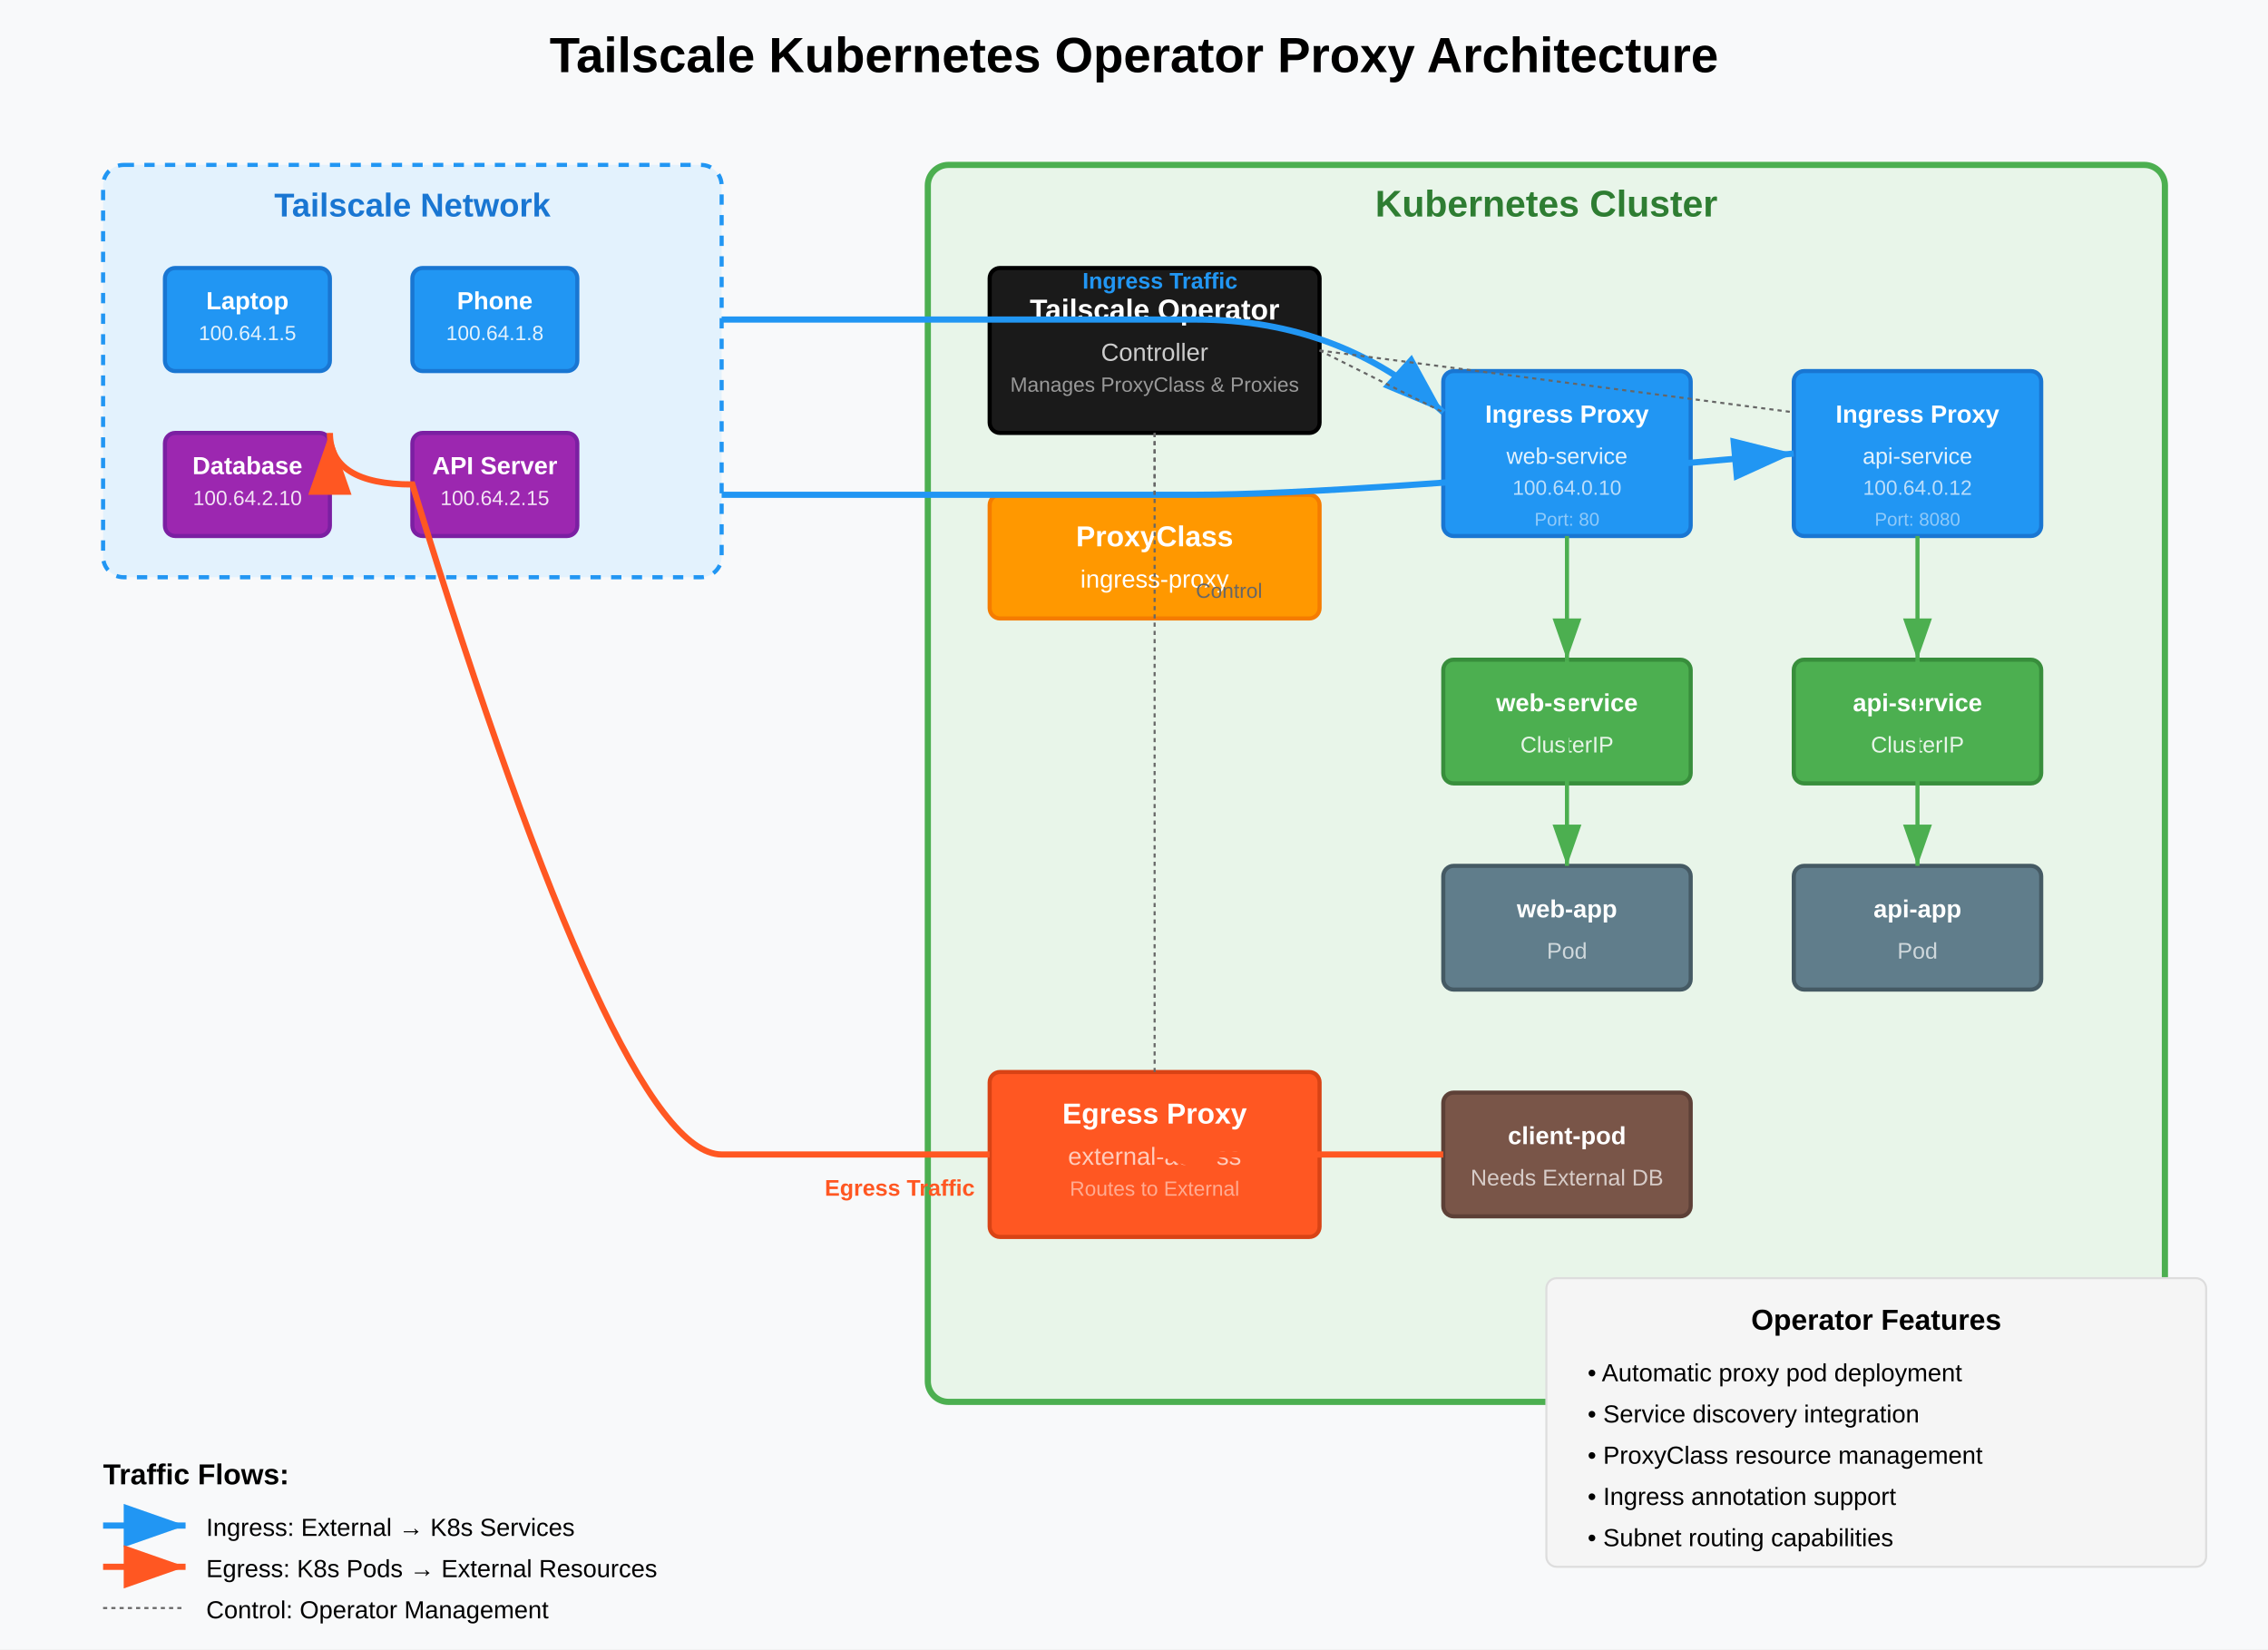
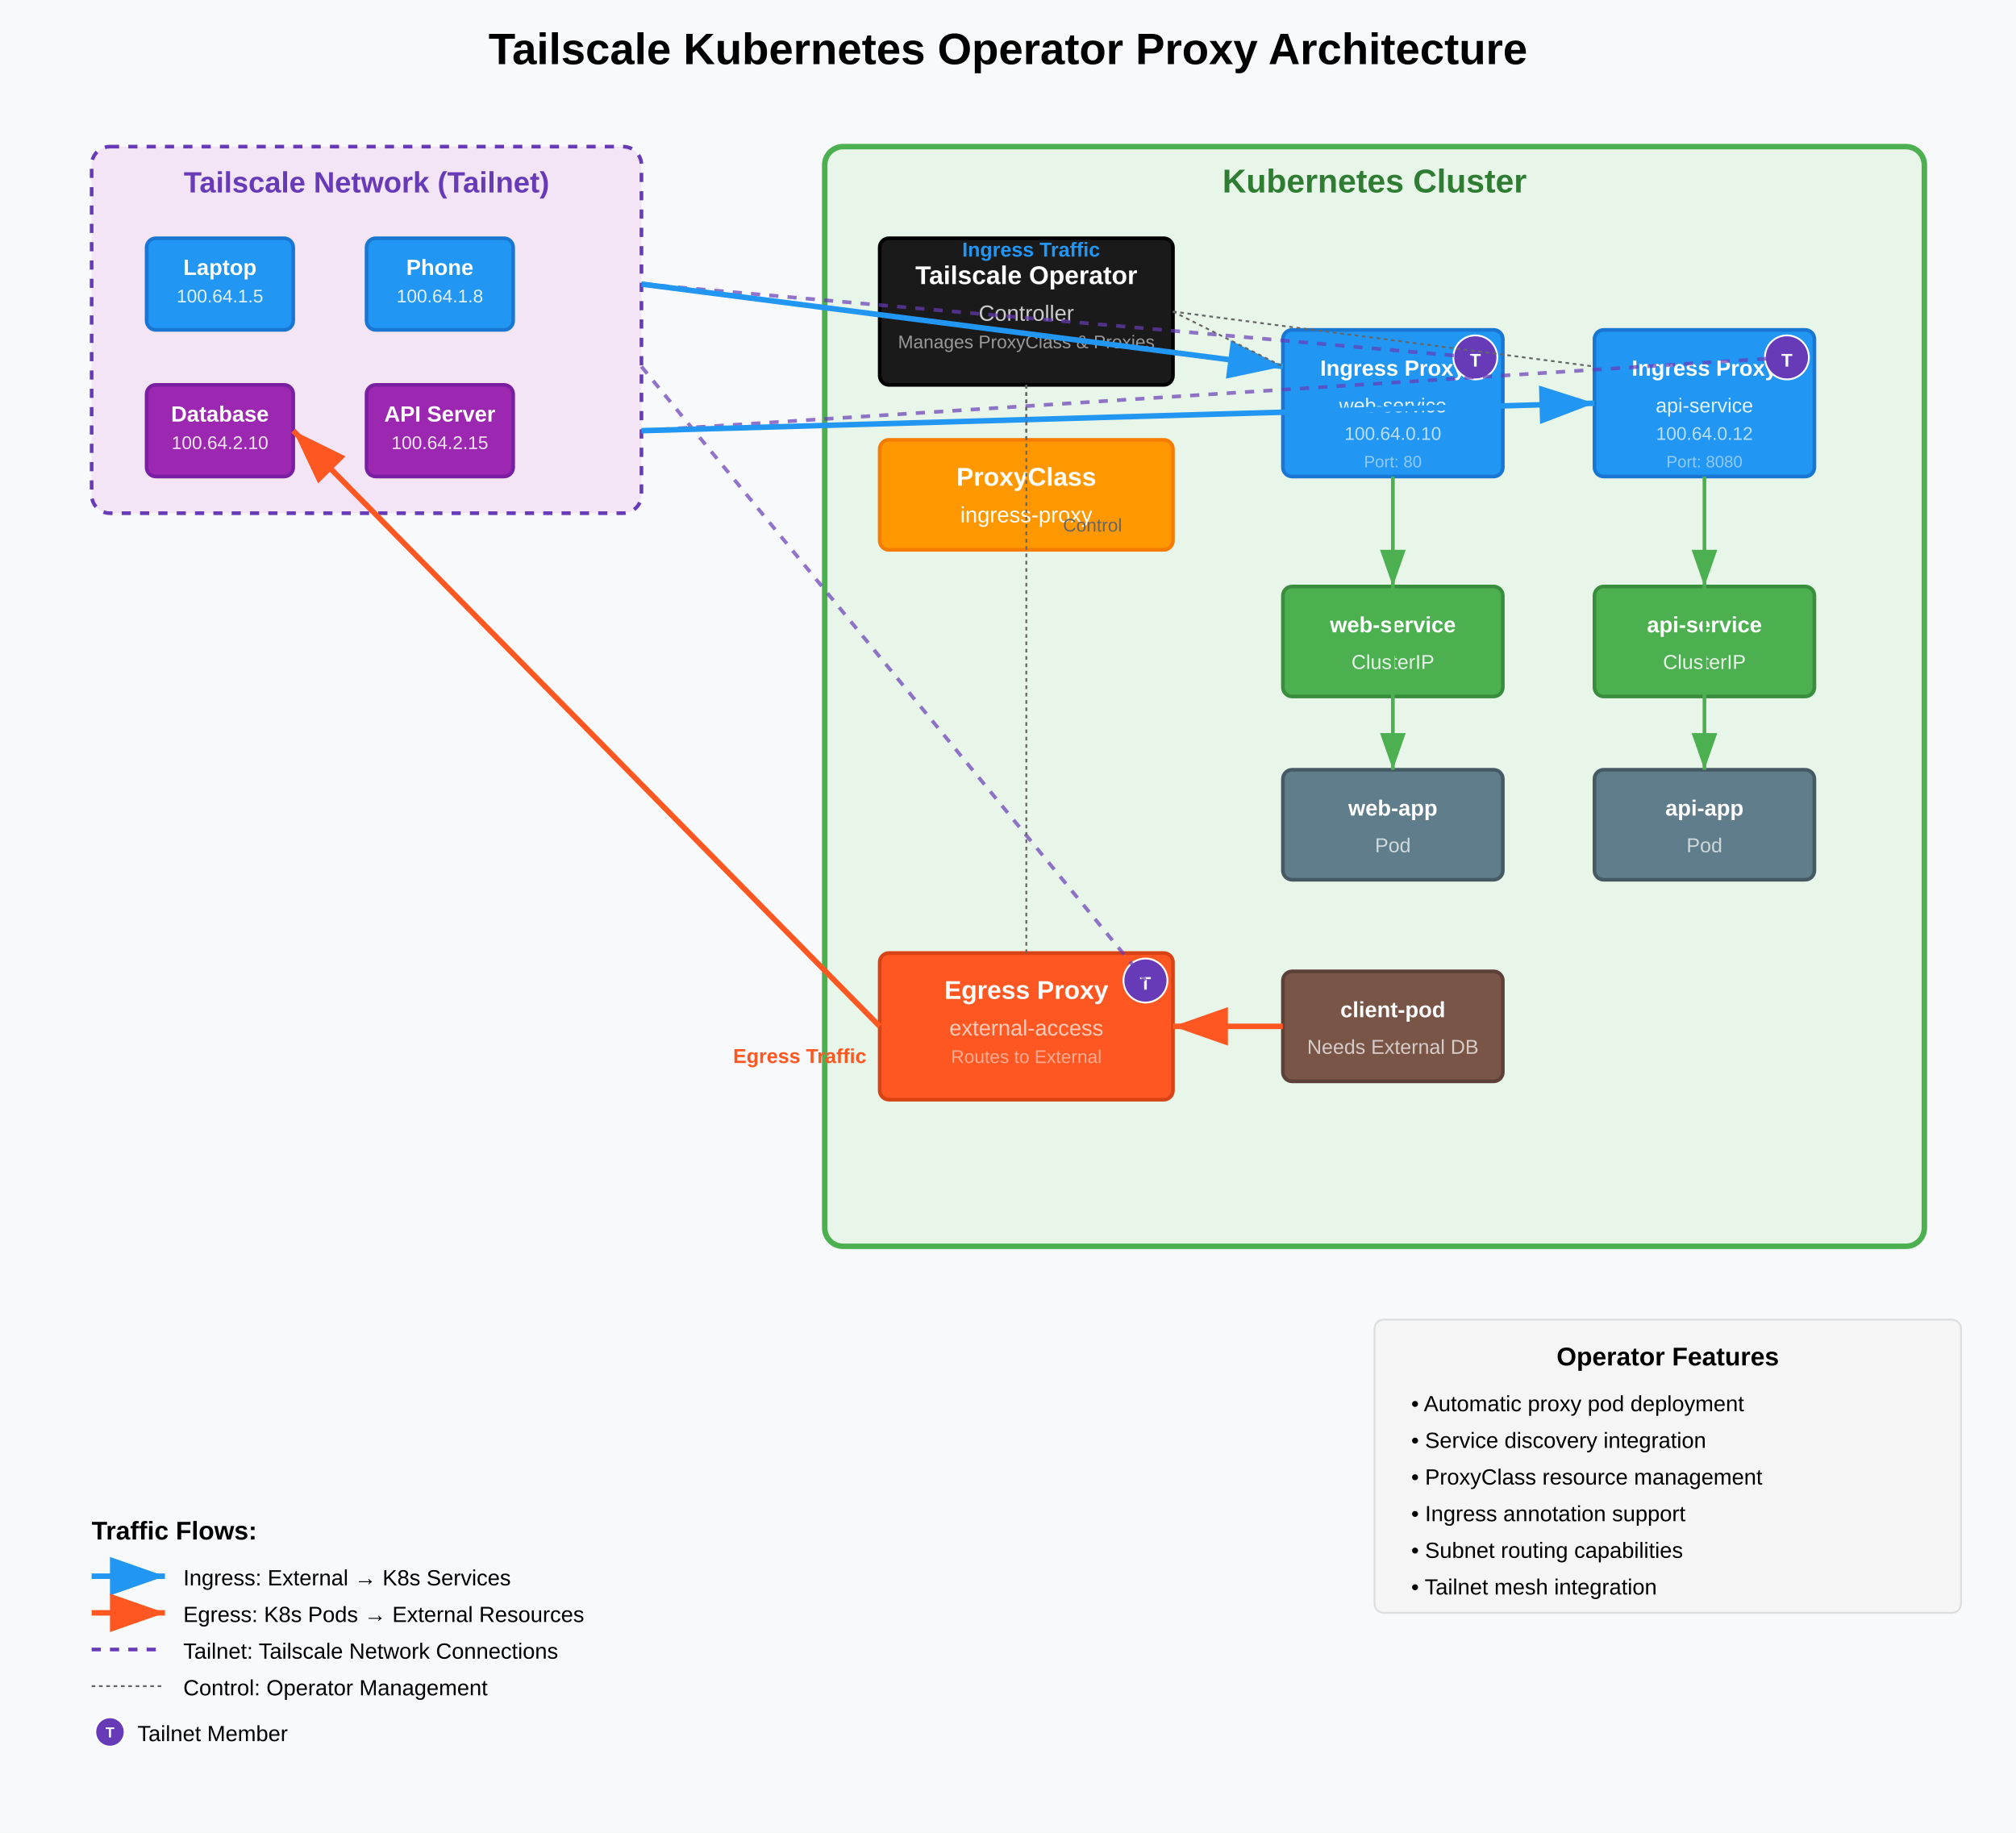
- <svg xmlns="http://www.w3.org/2000/svg" width="1100" height="800">
-   <rect width="1100" height="800" fill="#f8f9fa" />
+ <svg xmlns="http://www.w3.org/2000/svg" width="1100" height="1000" viewBox="0 0 1100 1000">
+   <rect width="1100" height="1000" fill="#f8f9fa" />
  <text x="550" y="35" text-anchor="middle" font-family="Arial, sans-serif" font-size="24" font-weight="bold">Tailscale Kubernetes Operator Proxy Architecture</text>
-   <rect x="50" y="80" width="300" height="200" fill="#e3f2fd" stroke="#2196f3" stroke-width="2" rx="10" stroke-dasharray="5,5" />
-   <text x="200" y="105" text-anchor="middle" font-family="Arial, sans-serif" font-size="16" font-weight="bold" fill="#1976d2">Tailscale Network</text>
+   <rect x="50" y="80" width="300" height="200" fill="#f3e5f5" stroke="#673ab7" stroke-width="2" rx="10" stroke-dasharray="5,5" />
+   <text x="200" y="105" text-anchor="middle" font-family="Arial, sans-serif" font-size="16" font-weight="bold" fill="#673ab7">Tailscale Network (Tailnet)</text>
  <rect x="80" y="130" width="80" height="50" fill="#2196f3" stroke="#1976d2" stroke-width="2" rx="5" />
  <text x="120" y="150" text-anchor="middle" font-family="Arial, sans-serif" font-size="12" fill="white" font-weight="bold">Laptop</text>
  <text x="120" y="165" text-anchor="middle" font-family="Arial, sans-serif" font-size="10" fill="#e3f2fd">100.64.1.5</text>
  <rect x="200" y="130" width="80" height="50" fill="#2196f3" stroke="#1976d2" stroke-width="2" rx="5" />
  <text x="240" y="150" text-anchor="middle" font-family="Arial, sans-serif" font-size="12" fill="white" font-weight="bold">Phone</text>
  <text x="240" y="165" text-anchor="middle" font-family="Arial, sans-serif" font-size="10" fill="#e3f2fd">100.64.1.8</text>
  <rect x="80" y="210" width="80" height="50" fill="#9c27b0" stroke="#7b1fa2" stroke-width="2" rx="5" />
  <text x="120" y="230" text-anchor="middle" font-family="Arial, sans-serif" font-size="12" fill="white" font-weight="bold">Database</text>
  <text x="120" y="245" text-anchor="middle" font-family="Arial, sans-serif" font-size="10" fill="#f3e5f5">100.64.2.10</text>
  <rect x="200" y="210" width="80" height="50" fill="#9c27b0" stroke="#7b1fa2" stroke-width="2" rx="5" />
  <text x="240" y="230" text-anchor="middle" font-family="Arial, sans-serif" font-size="12" fill="white" font-weight="bold">API Server</text>
  <text x="240" y="245" text-anchor="middle" font-family="Arial, sans-serif" font-size="10" fill="#f3e5f5">100.64.2.15</text>
  <rect x="450" y="80" width="600" height="600" fill="#e8f5e9" stroke="#4caf50" stroke-width="3" rx="10" />
  <text x="750" y="105" text-anchor="middle" font-family="Arial, sans-serif" font-size="18" font-weight="bold" fill="#2e7d32">Kubernetes Cluster</text>
  <rect x="480" y="130" width="160" height="80" fill="#1a1a1a" stroke="#000" stroke-width="2" rx="5" />
  <text x="560" y="155" text-anchor="middle" font-family="Arial, sans-serif" font-size="14" fill="white" font-weight="bold">Tailscale Operator</text>
  <text x="560" y="175" text-anchor="middle" font-family="Arial, sans-serif" font-size="12" fill="#ccc">Controller</text>
  <text x="560" y="190" text-anchor="middle" font-family="Arial, sans-serif" font-size="10" fill="#999">Manages ProxyClass &amp; Proxies</text>
  <rect x="480" y="240" width="160" height="60" fill="#ff9800" stroke="#f57c00" stroke-width="2" rx="5" />
  <text x="560" y="265" text-anchor="middle" font-family="Arial, sans-serif" font-size="14" fill="white" font-weight="bold">ProxyClass</text>
  <text x="560" y="285" text-anchor="middle" font-family="Arial, sans-serif" font-size="12" fill="white">ingress-proxy</text>
  <g id="ingress-proxies">
    <rect x="700" y="180" width="120" height="80" fill="#2196f3" stroke="#1976d2" stroke-width="2" rx="5" />
    <text x="760" y="205" text-anchor="middle" font-family="Arial, sans-serif" font-size="12" fill="white" font-weight="bold">Ingress Proxy</text>
    <text x="760" y="225" text-anchor="middle" font-family="Arial, sans-serif" font-size="11" fill="#e3f2fd">web-service</text>
    <text x="760" y="240" text-anchor="middle" font-family="Arial, sans-serif" font-size="10" fill="#bbdefb">100.64.0.10</text>
    <text x="760" y="255" text-anchor="middle" font-family="Arial, sans-serif" font-size="9" fill="#90caf9">Port: 80</text>
+     <circle cx="805" cy="195" r="12" fill="#673ab7" stroke="white" stroke-width="1" />
+     <text x="805" y="200" text-anchor="middle" font-family="Arial, sans-serif" font-size="10" fill="white" font-weight="bold">T</text>
    <rect x="870" y="180" width="120" height="80" fill="#2196f3" stroke="#1976d2" stroke-width="2" rx="5" />
    <text x="930" y="205" text-anchor="middle" font-family="Arial, sans-serif" font-size="12" fill="white" font-weight="bold">Ingress Proxy</text>
    <text x="930" y="225" text-anchor="middle" font-family="Arial, sans-serif" font-size="11" fill="#e3f2fd">api-service</text>
    <text x="930" y="240" text-anchor="middle" font-family="Arial, sans-serif" font-size="10" fill="#bbdefb">100.64.0.12</text>
    <text x="930" y="255" text-anchor="middle" font-family="Arial, sans-serif" font-size="9" fill="#90caf9">Port: 8080</text>
+     <circle cx="975" cy="195" r="12" fill="#673ab7" stroke="white" stroke-width="1" />
+     <text x="975" y="200" text-anchor="middle" font-family="Arial, sans-serif" font-size="10" fill="white" font-weight="bold">T</text>
  </g>
  <g id="k8s-services">
    <rect x="700" y="320" width="120" height="60" fill="#4caf50" stroke="#388e3c" stroke-width="2" rx="5" />
    <text x="760" y="345" text-anchor="middle" font-family="Arial, sans-serif" font-size="12" fill="white" font-weight="bold">web-service</text>
    <text x="760" y="365" text-anchor="middle" font-family="Arial, sans-serif" font-size="11" fill="#e8f5e9">ClusterIP</text>
    <rect x="870" y="320" width="120" height="60" fill="#4caf50" stroke="#388e3c" stroke-width="2" rx="5" />
    <text x="930" y="345" text-anchor="middle" font-family="Arial, sans-serif" font-size="12" fill="white" font-weight="bold">api-service</text>
    <text x="930" y="365" text-anchor="middle" font-family="Arial, sans-serif" font-size="11" fill="#e8f5e9">ClusterIP</text>
  </g>
  <g id="app-pods">
    <rect x="700" y="420" width="120" height="60" fill="#607d8b" stroke="#455a64" stroke-width="2" rx="5" />
    <text x="760" y="445" text-anchor="middle" font-family="Arial, sans-serif" font-size="12" fill="white" font-weight="bold">web-app</text>
    <text x="760" y="465" text-anchor="middle" font-family="Arial, sans-serif" font-size="11" fill="#cfd8dc">Pod</text>
    <rect x="870" y="420" width="120" height="60" fill="#607d8b" stroke="#455a64" stroke-width="2" rx="5" />
    <text x="930" y="445" text-anchor="middle" font-family="Arial, sans-serif" font-size="12" fill="white" font-weight="bold">api-app</text>
    <text x="930" y="465" text-anchor="middle" font-family="Arial, sans-serif" font-size="11" fill="#cfd8dc">Pod</text>
  </g>
  <rect x="480" y="520" width="160" height="80" fill="#ff5722" stroke="#d84315" stroke-width="2" rx="5" />
  <text x="560" y="545" text-anchor="middle" font-family="Arial, sans-serif" font-size="14" fill="white" font-weight="bold">Egress Proxy</text>
  <text x="560" y="565" text-anchor="middle" font-family="Arial, sans-serif" font-size="12" fill="#ffccbc">external-access</text>
  <text x="560" y="580" text-anchor="middle" font-family="Arial, sans-serif" font-size="10" fill="#ffab91">Routes to External</text>
+   <circle cx="625" cy="535" r="12" fill="#673ab7" stroke="white" stroke-width="1" />
+   <text x="625" y="540" text-anchor="middle" font-family="Arial, sans-serif" font-size="10" fill="white" font-weight="bold">T</text>
  <rect x="700" y="530" width="120" height="60" fill="#795548" stroke="#5d4037" stroke-width="2" rx="5" />
  <text x="760" y="555" text-anchor="middle" font-family="Arial, sans-serif" font-size="12" fill="white" font-weight="bold">client-pod</text>
  <text x="760" y="575" text-anchor="middle" font-family="Arial, sans-serif" font-size="11" fill="#d7ccc8">Needs External DB</text>
+   <g id="tailnet-connections" stroke="#673ab7" stroke-width="2" fill="none" stroke-dasharray="5,5" opacity="0.7">
+     <line x1="350" y1="155" x2="805" y2="195" />
+     <line x1="350" y1="235" x2="975" y2="195" />
+     <line x1="350" y1="200" x2="625" y2="535" />
+   </g>
  <g id="ingress-flow" stroke="#2196f3" stroke-width="3" fill="none" marker-end="url(#arrowhead-blue)">
-     <path d="M 350 155 Q 400 155 450 155 Q 500 155 580 155 Q 650 155 700 200" />
-     <path d="M 350 240 Q 400 240 450 240 Q 500 240 580 240 Q 650 240 870 220" />
+     <line x1="350" y1="155" x2="700" y2="200" />
+     <line x1="350" y1="235" x2="870" y2="220" />
  </g>
  <g id="service-pod-flow" stroke="#4caf50" stroke-width="2" fill="none" marker-end="url(#arrowhead-green)">
    <line x1="760" y1="320" x2="760" y2="420" />
    <line x1="930" y1="320" x2="930" y2="420" />
    <line x1="760" y1="260" x2="760" y2="320" />
    <line x1="930" y1="260" x2="930" y2="320" />
  </g>
  <g id="egress-flow" stroke="#ff5722" stroke-width="3" fill="none" marker-end="url(#arrowhead-red)">
-     <path d="M 700 560 Q 650 560 600 560 Q 580 560 560 560" />
-     <path d="M 480 560 Q 400 560 350 560 Q 300 560 200 235 Q 160 235 160 210" />
+     <line x1="700" y1="560" x2="640" y2="560" />
+     <line x1="480" y1="560" x2="160" y2="235" />
  </g>
  <g id="control-flow" stroke="#666" stroke-width="1" fill="none" stroke-dasharray="2,2">
    <line x1="560" y1="210" x2="560" y2="240" />
    <line x1="640" y1="170" x2="700" y2="200" />
    <line x1="640" y1="170" x2="870" y2="200" />
    <line x1="560" y1="210" x2="560" y2="520" />
  </g>
  <defs>
    <marker id="arrowhead-blue" markerWidth="10" markerHeight="7" refX="10" refY="3.5" orient="auto">
      <polygon points="0 0, 10 3.5, 0 7" fill="#2196f3" />
    </marker>
    <marker id="arrowhead-green" markerWidth="10" markerHeight="7" refX="10" refY="3.5" orient="auto">
      <polygon points="0 0, 10 3.5, 0 7" fill="#4caf50" />
    </marker>
    <marker id="arrowhead-red" markerWidth="10" markerHeight="7" refX="10" refY="3.5" orient="auto">
      <polygon points="0 0, 10 3.5, 0 7" fill="#ff5722" />
    </marker>
+     <marker id="arrowhead-purple" markerWidth="10" markerHeight="7" refX="10" refY="3.5" orient="auto">
+       <polygon points="0 0, 10 3.5, 0 7" fill="#673ab7" />
+     </marker>
  </defs>
  <text x="525" y="140" font-family="Arial, sans-serif" font-size="11" fill="#2196f3" font-weight="bold">Ingress Traffic</text>
  <text x="400" y="580" font-family="Arial, sans-serif" font-size="11" fill="#ff5722" font-weight="bold">Egress Traffic</text>
  <text x="580" y="290" font-family="Arial, sans-serif" font-size="10" fill="#666">Control</text>
-   <g id="legend" transform="translate(50, 720)">
+   <g id="legend" transform="translate(50, 840)">
    <text x="0" y="0" font-family="Arial, sans-serif" font-size="14" font-weight="bold">Traffic Flows:</text>
    <line x1="0" y1="20" x2="40" y2="20" stroke="#2196f3" stroke-width="3" marker-end="url(#arrowhead-blue)" />
    <text x="50" y="25" font-family="Arial, sans-serif" font-size="12">Ingress: External → K8s Services</text>
    <line x1="0" y1="40" x2="40" y2="40" stroke="#ff5722" stroke-width="3" marker-end="url(#arrowhead-red)" />
    <text x="50" y="45" font-family="Arial, sans-serif" font-size="12">Egress: K8s Pods → External Resources</text>
-     <line x1="0" y1="60" x2="40" y2="60" stroke="#666" stroke-width="1" stroke-dasharray="2,2" />
-     <text x="50" y="65" font-family="Arial, sans-serif" font-size="12">Control: Operator Management</text>
+     <line x1="0" y1="60" x2="40" y2="60" stroke="#673ab7" stroke-width="2" stroke-dasharray="5,5" />
+     <text x="50" y="65" font-family="Arial, sans-serif" font-size="12">Tailnet: Tailscale Network Connections</text>
+     <line x1="0" y1="80" x2="40" y2="80" stroke="#666" stroke-width="1" stroke-dasharray="2,2" />
+     <text x="50" y="85" font-family="Arial, sans-serif" font-size="12">Control: Operator Management</text>
+     <circle cx="10" cy="105" r="8" fill="#673ab7" stroke="white" stroke-width="1" />
+     <text x="10" y="108" text-anchor="middle" font-family="Arial, sans-serif" font-size="8" fill="white" font-weight="bold">T</text>
+     <text x="25" y="110" font-family="Arial, sans-serif" font-size="12">Tailnet Member</text>
  </g>
-   <rect x="750" y="620" width="320" height="140" fill="#f5f5f5" stroke="#ddd" stroke-width="1" rx="5" />
-   <text x="910" y="645" text-anchor="middle" font-family="Arial, sans-serif" font-size="14" font-weight="bold">Operator Features</text>
-   <text x="770" y="670" font-family="Arial, sans-serif" font-size="12">• Automatic proxy pod deployment</text>
-   <text x="770" y="690" font-family="Arial, sans-serif" font-size="12">• Service discovery integration</text>
-   <text x="770" y="710" font-family="Arial, sans-serif" font-size="12">• ProxyClass resource management</text>
-   <text x="770" y="730" font-family="Arial, sans-serif" font-size="12">• Ingress annotation support</text>
-   <text x="770" y="750" font-family="Arial, sans-serif" font-size="12">• Subnet routing capabilities</text>
+   <rect x="750" y="720" width="320" height="160" fill="#f5f5f5" stroke="#ddd" stroke-width="1" rx="5" />
+   <text x="910" y="745" text-anchor="middle" font-family="Arial, sans-serif" font-size="14" font-weight="bold">Operator Features</text>
+   <text x="770" y="770" font-family="Arial, sans-serif" font-size="12">• Automatic proxy pod deployment</text>
+   <text x="770" y="790" font-family="Arial, sans-serif" font-size="12">• Service discovery integration</text>
+   <text x="770" y="810" font-family="Arial, sans-serif" font-size="12">• ProxyClass resource management</text>
+   <text x="770" y="830" font-family="Arial, sans-serif" font-size="12">• Ingress annotation support</text>
+   <text x="770" y="850" font-family="Arial, sans-serif" font-size="12">• Subnet routing capabilities</text>
+   <text x="770" y="870" font-family="Arial, sans-serif" font-size="12">• Tailnet mesh integration</text>
</svg>
